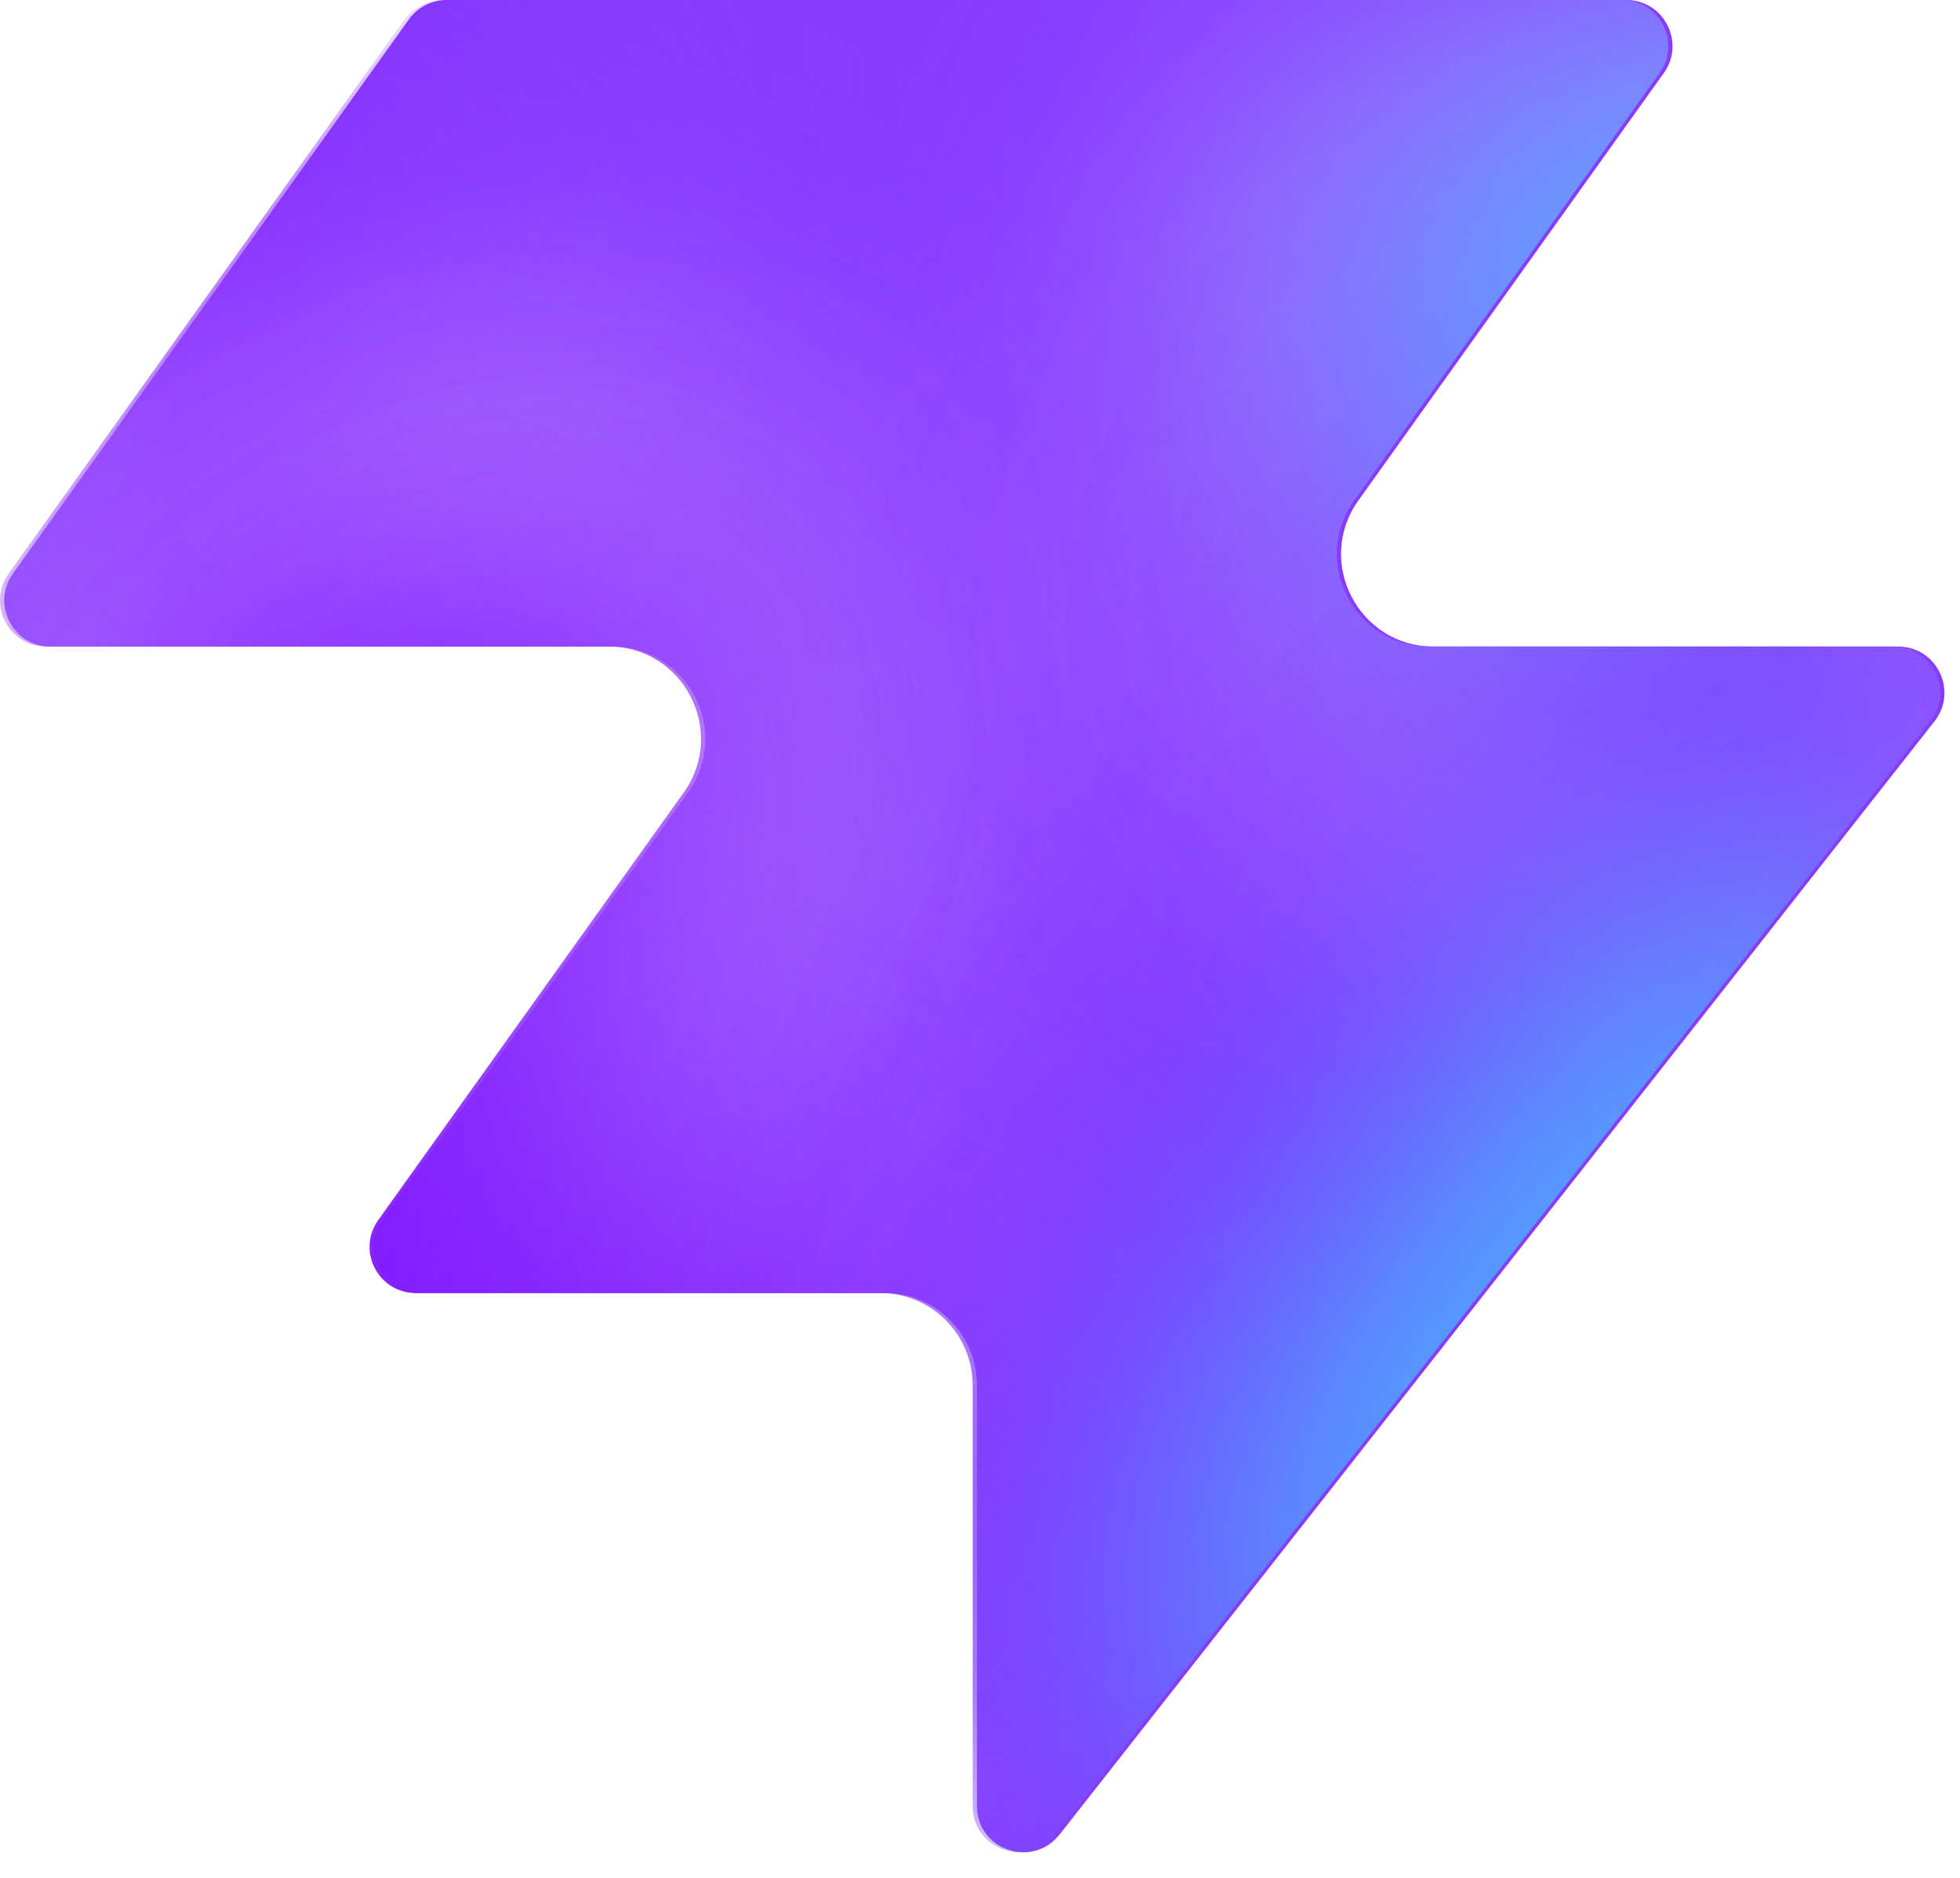
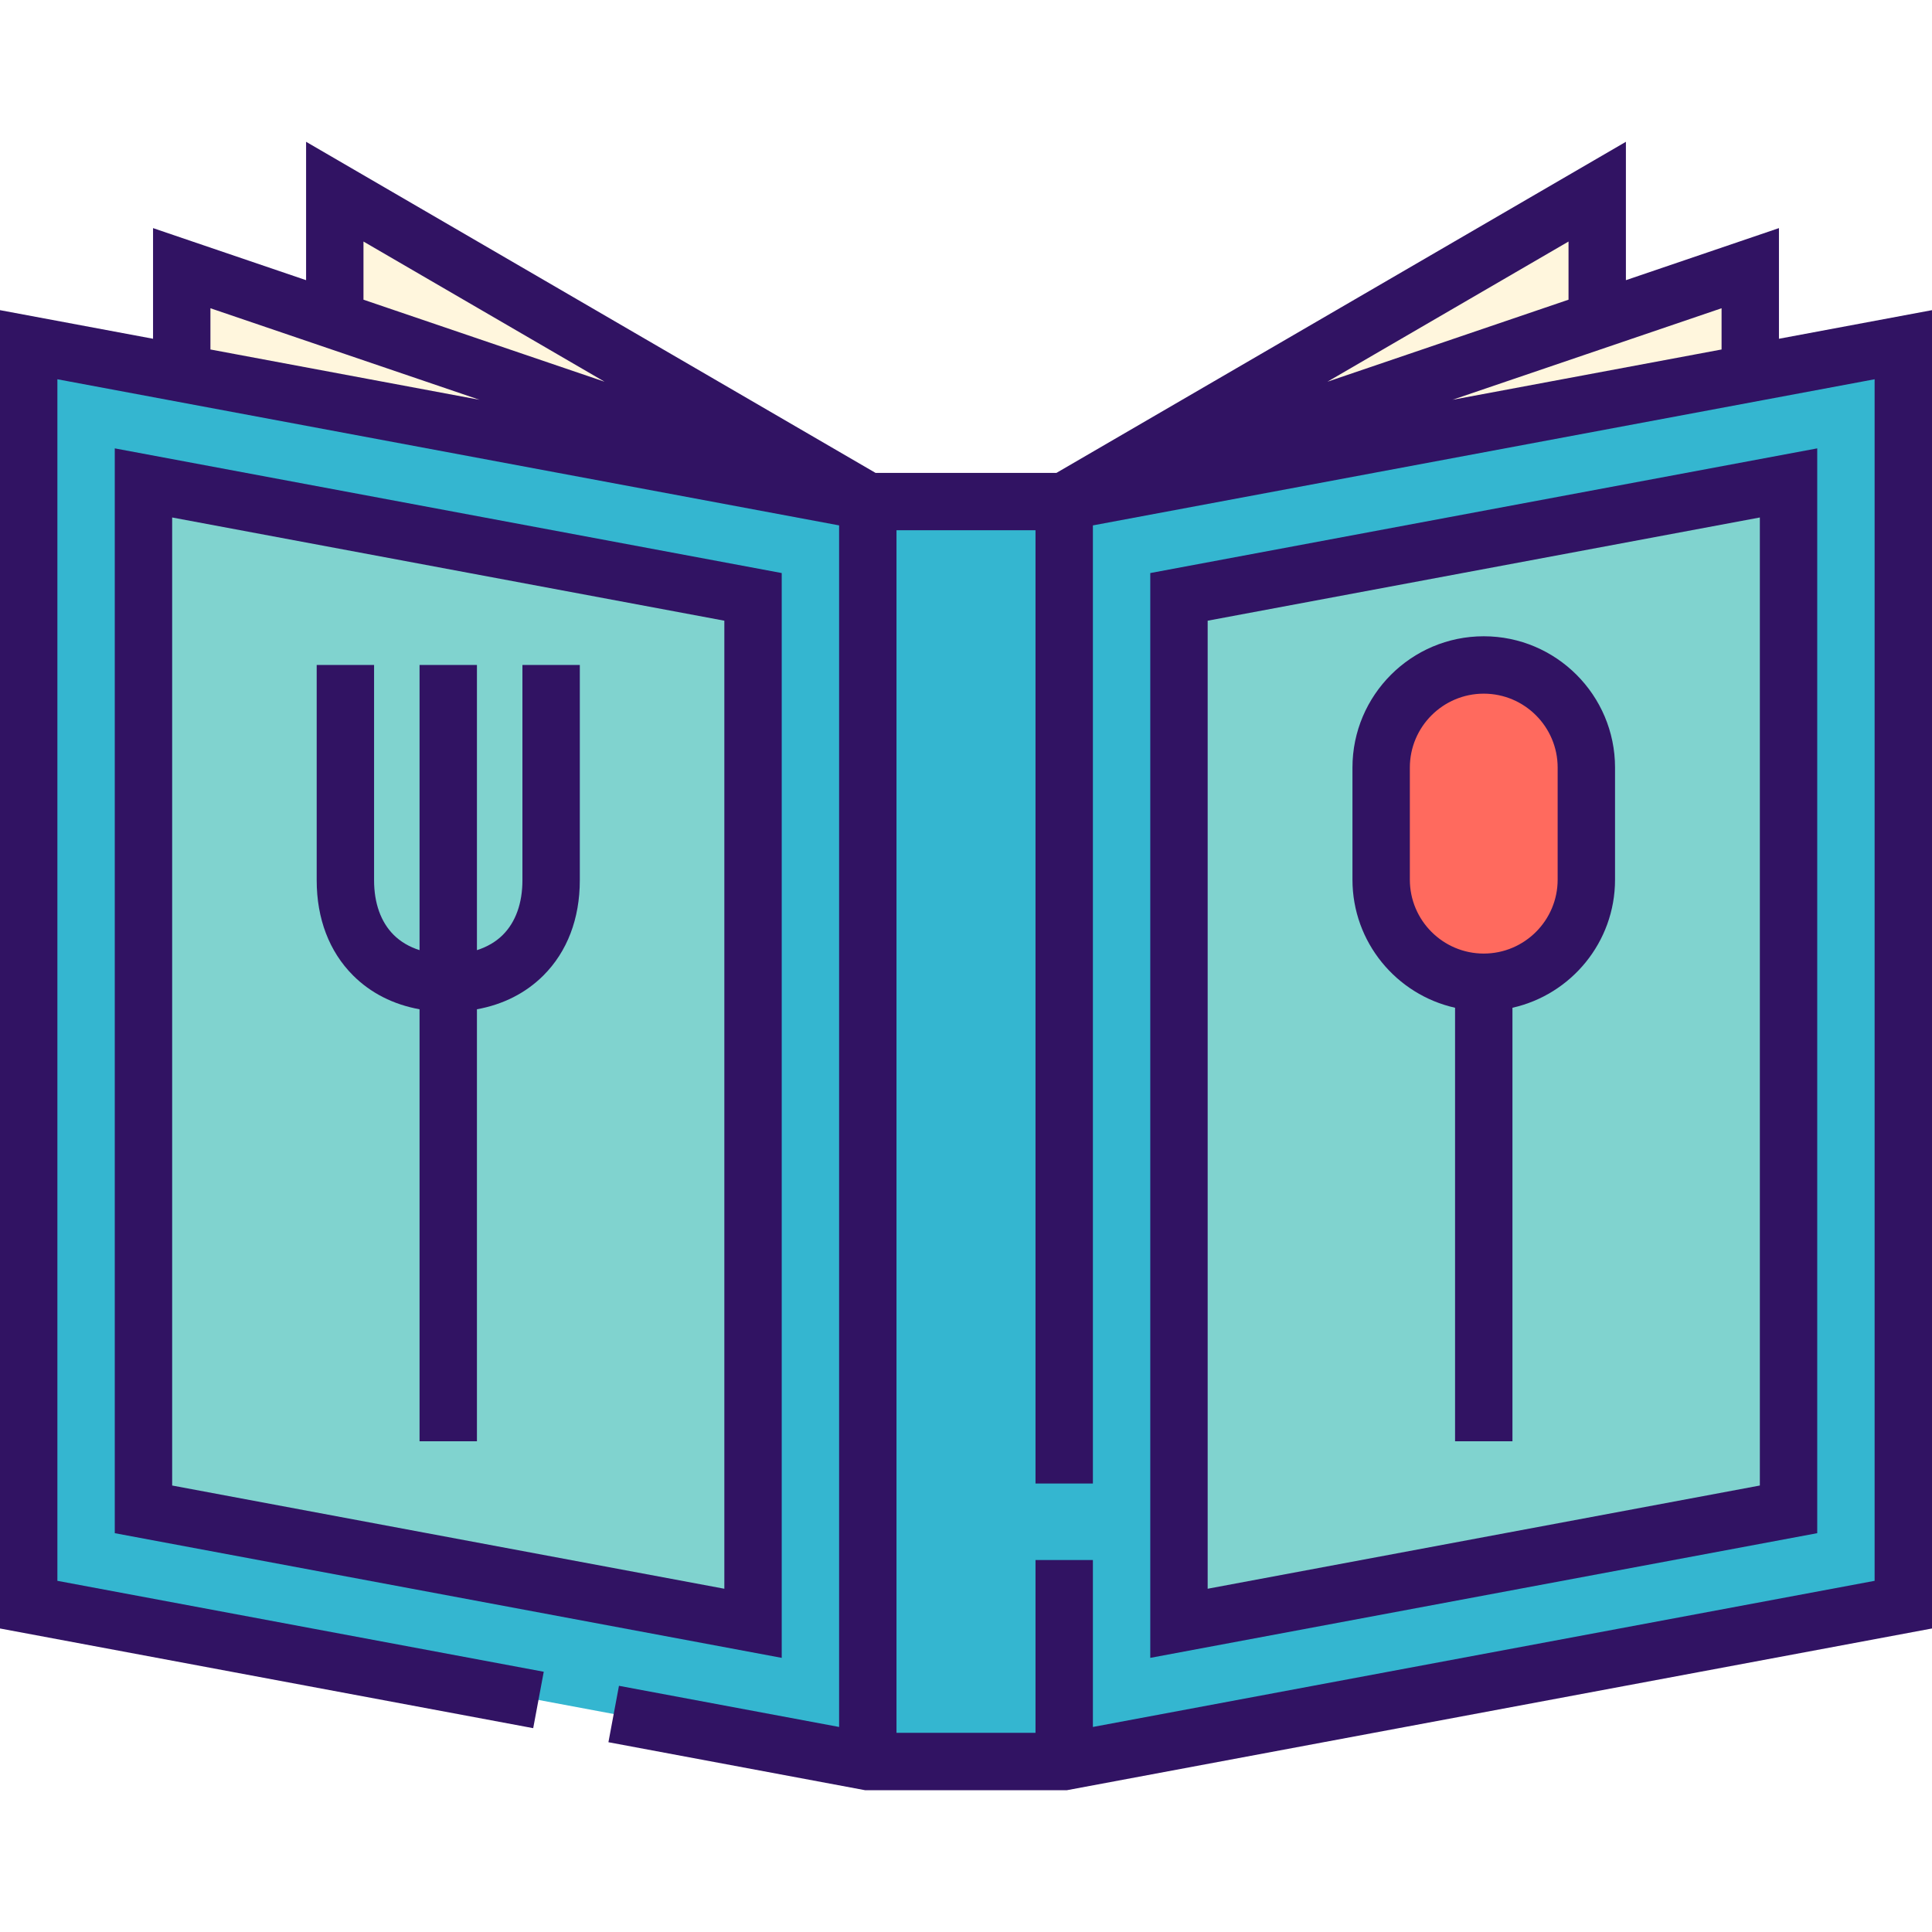
- <svg xmlns="http://www.w3.org/2000/svg" width="48" height="46" fill="none" viewBox="0 0 48 46">
-   <path fill="#863bff" d="M25.946 44.938c-.664.845-2.021.375-2.021-.698V33.937a2.26 2.26 0 0 0-2.262-2.262H10.287c-.92 0-1.456-1.04-.92-1.788l7.48-10.471c1.07-1.497 0-3.578-1.842-3.578H1.237c-.92 0-1.456-1.04-.92-1.788L10.013.474c.214-.297.556-.474.92-.474h28.894c.92 0 1.456 1.04.92 1.788l-7.48 10.471c-1.07 1.498 0 3.579 1.842 3.579h11.377c.943 0 1.473 1.088.89 1.83L25.947 44.94z" style="fill:#863bff;fill:color(display-p3 .525 .23 1);fill-opacity:1" />
-   <mask id="a" width="48" height="46" x="0" y="0" maskUnits="userSpaceOnUse" style="mask-type:alpha">
-     <path fill="#000" d="M25.842 44.938c-.664.844-2.021.375-2.021-.698V33.937a2.26 2.26 0 0 0-2.262-2.262H10.183c-.92 0-1.456-1.04-.92-1.788l7.48-10.471c1.07-1.498 0-3.579-1.842-3.579H1.133c-.92 0-1.456-1.04-.92-1.787L9.91.473c.214-.297.556-.474.92-.474h28.894c.92 0 1.456 1.04.92 1.788l-7.48 10.471c-1.07 1.498 0 3.578 1.842 3.578h11.377c.943 0 1.473 1.088.89 1.832L25.843 44.94z" style="fill:#000;fill-opacity:1" />
-   </mask>
-   <g mask="url(#a)">
-     <g filter="url(#b)">
-       <ellipse cx="5.508" cy="14.704" fill="#ede6ff" rx="5.508" ry="14.704" style="fill:#ede6ff;fill:color(display-p3 .927 .903 1);fill-opacity:1" transform="matrix(.00324 1 1 -.00324 -4.47 31.516)" />
-     </g>
-     <g filter="url(#c)">
-       <ellipse cx="10.399" cy="29.851" fill="#ede6ff" rx="10.399" ry="29.851" style="fill:#ede6ff;fill:color(display-p3 .927 .903 1);fill-opacity:1" transform="matrix(.00324 1 1 -.00324 -39.328 7.883)" />
-     </g>
-     <g filter="url(#d)">
-       <ellipse cx="5.508" cy="30.487" fill="#7e14ff" rx="5.508" ry="30.487" style="fill:#7e14ff;fill:color(display-p3 .492 .077 1);fill-opacity:1" transform="rotate(89.814 -25.913 -14.639)scale(1 -1)" />
-     </g>
-     <g filter="url(#e)">
-       <ellipse cx="5.508" cy="30.599" fill="#7e14ff" rx="5.508" ry="30.599" style="fill:#7e14ff;fill:color(display-p3 .492 .077 1);fill-opacity:1" transform="rotate(89.814 -32.644 -3.334)scale(1 -1)" />
-     </g>
-     <g filter="url(#f)">
-       <ellipse cx="5.508" cy="30.599" fill="#7e14ff" rx="5.508" ry="30.599" style="fill:#7e14ff;fill:color(display-p3 .492 .077 1);fill-opacity:1" transform="matrix(.00324 1 1 -.00324 -34.34 30.47)" />
-     </g>
-     <g filter="url(#g)">
-       <ellipse cx="14.072" cy="22.078" fill="#ede6ff" rx="14.072" ry="22.078" style="fill:#ede6ff;fill:color(display-p3 .927 .903 1);fill-opacity:1" transform="rotate(93.35 24.506 48.493)scale(-1 1)" />
-     </g>
-     <g filter="url(#h)">
-       <ellipse cx="3.47" cy="21.501" fill="#7e14ff" rx="3.47" ry="21.501" style="fill:#7e14ff;fill:color(display-p3 .492 .077 1);fill-opacity:1" transform="rotate(89.009 28.708 47.59)scale(-1 1)" />
-     </g>
-     <g filter="url(#i)">
-       <ellipse cx="3.47" cy="21.501" fill="#7e14ff" rx="3.47" ry="21.501" style="fill:#7e14ff;fill:color(display-p3 .492 .077 1);fill-opacity:1" transform="rotate(89.009 28.708 47.59)scale(-1 1)" />
-     </g>
-     <g filter="url(#j)">
-       <ellipse cx=".387" cy="8.972" fill="#7e14ff" rx="4.407" ry="29.108" style="fill:#7e14ff;fill:color(display-p3 .492 .077 1);fill-opacity:1" transform="rotate(39.51 .387 8.972)" />
-     </g>
-     <g filter="url(#k)">
-       <ellipse cx="47.523" cy="-6.092" fill="#7e14ff" rx="4.407" ry="29.108" style="fill:#7e14ff;fill:color(display-p3 .492 .077 1);fill-opacity:1" transform="rotate(37.892 47.523 -6.092)" />
-     </g>
-     <g filter="url(#l)">
-       <ellipse cx="41.412" cy="6.333" fill="#47bfff" rx="5.971" ry="9.665" style="fill:#47bfff;fill:color(display-p3 .28 .748 1);fill-opacity:1" transform="rotate(37.892 41.412 6.333)" />
-     </g>
-     <g filter="url(#m)">
-       <ellipse cx="-1.879" cy="38.332" fill="#7e14ff" rx="4.407" ry="29.108" style="fill:#7e14ff;fill:color(display-p3 .492 .077 1);fill-opacity:1" transform="rotate(37.892 -1.88 38.332)" />
-     </g>
-     <g filter="url(#n)">
-       <ellipse cx="-1.879" cy="38.332" fill="#7e14ff" rx="4.407" ry="29.108" style="fill:#7e14ff;fill:color(display-p3 .492 .077 1);fill-opacity:1" transform="rotate(37.892 -1.88 38.332)" />
-     </g>
-     <g filter="url(#o)">
-       <ellipse cx="35.651" cy="29.907" fill="#7e14ff" rx="4.407" ry="29.108" style="fill:#7e14ff;fill:color(display-p3 .492 .077 1);fill-opacity:1" transform="rotate(37.892 35.651 29.907)" />
-     </g>
-     <g filter="url(#p)">
-       <ellipse cx="38.418" cy="32.4" fill="#47bfff" rx="5.971" ry="15.297" style="fill:#47bfff;fill:color(display-p3 .28 .748 1);fill-opacity:1" transform="rotate(37.892 38.418 32.4)" />
-     </g>
+ <svg xmlns="http://www.w3.org/2000/svg" height="800px" width="800px" version="1.1" id="Layer_1" viewBox="0 0 512 512" xml:space="preserve">
+   <polygon style="fill:#34B6D0;" points="229.977,466.82 282.023,466.82 504.396,425.25 504.396,91.351 282.023,132.921   229.977,132.921 7.604,91.351 7.604,425.25 " />
+   <g>
+     <polygon style="fill:#FFF6DD;" points="463.838,71.072 282.023,132.921 463.838,98.933  " />
+     <polygon style="fill:#FFF6DD;" points="229.977,132.921 48.162,71.072 48.162,98.933  " />
+     <polygon style="fill:#FFF6DD;" points="423.279,50.792 282.023,132.921 423.279,84.868  " />
+     <polygon style="fill:#FFF6DD;" points="88.721,50.792 229.977,132.921 88.721,84.868  " />
  </g>
-   <defs>
-     <filter id="b" width="60.045" height="41.654" x="-19.77" y="16.149" color-interpolation-filters="sRGB" filterUnits="userSpaceOnUse">
-       <feFlood flood-opacity="0" result="BackgroundImageFix" />
-       <feBlend in="SourceGraphic" in2="BackgroundImageFix" result="shape" />
-       <feGaussianBlur result="effect1_foregroundBlur_2002_17158" stdDeviation="7.659" />
-     </filter>
-     <filter id="c" width="90.34" height="51.437" x="-54.613" y="-7.533" color-interpolation-filters="sRGB" filterUnits="userSpaceOnUse">
-       <feFlood flood-opacity="0" result="BackgroundImageFix" />
-       <feBlend in="SourceGraphic" in2="BackgroundImageFix" result="shape" />
-       <feGaussianBlur result="effect1_foregroundBlur_2002_17158" stdDeviation="7.659" />
-     </filter>
-     <filter id="d" width="79.355" height="29.4" x="-49.64" y="2.03" color-interpolation-filters="sRGB" filterUnits="userSpaceOnUse">
-       <feFlood flood-opacity="0" result="BackgroundImageFix" />
-       <feBlend in="SourceGraphic" in2="BackgroundImageFix" result="shape" />
-       <feGaussianBlur result="effect1_foregroundBlur_2002_17158" stdDeviation="4.596" />
-     </filter>
-     <filter id="e" width="79.579" height="29.4" x="-45.045" y="20.029" color-interpolation-filters="sRGB" filterUnits="userSpaceOnUse">
-       <feFlood flood-opacity="0" result="BackgroundImageFix" />
-       <feBlend in="SourceGraphic" in2="BackgroundImageFix" result="shape" />
-       <feGaussianBlur result="effect1_foregroundBlur_2002_17158" stdDeviation="4.596" />
-     </filter>
-     <filter id="f" width="79.579" height="29.4" x="-43.513" y="21.178" color-interpolation-filters="sRGB" filterUnits="userSpaceOnUse">
-       <feFlood flood-opacity="0" result="BackgroundImageFix" />
-       <feBlend in="SourceGraphic" in2="BackgroundImageFix" result="shape" />
-       <feGaussianBlur result="effect1_foregroundBlur_2002_17158" stdDeviation="4.596" />
-     </filter>
-     <filter id="g" width="74.749" height="58.852" x="15.756" y="-17.901" color-interpolation-filters="sRGB" filterUnits="userSpaceOnUse">
-       <feFlood flood-opacity="0" result="BackgroundImageFix" />
-       <feBlend in="SourceGraphic" in2="BackgroundImageFix" result="shape" />
-       <feGaussianBlur result="effect1_foregroundBlur_2002_17158" stdDeviation="7.659" />
-     </filter>
-     <filter id="h" width="61.377" height="25.362" x="23.548" y="2.284" color-interpolation-filters="sRGB" filterUnits="userSpaceOnUse">
-       <feFlood flood-opacity="0" result="BackgroundImageFix" />
-       <feBlend in="SourceGraphic" in2="BackgroundImageFix" result="shape" />
-       <feGaussianBlur result="effect1_foregroundBlur_2002_17158" stdDeviation="4.596" />
-     </filter>
-     <filter id="i" width="61.377" height="25.362" x="23.548" y="2.284" color-interpolation-filters="sRGB" filterUnits="userSpaceOnUse">
-       <feFlood flood-opacity="0" result="BackgroundImageFix" />
-       <feBlend in="SourceGraphic" in2="BackgroundImageFix" result="shape" />
-       <feGaussianBlur result="effect1_foregroundBlur_2002_17158" stdDeviation="4.596" />
-     </filter>
-     <filter id="j" width="56.045" height="63.649" x="-27.636" y="-22.853" color-interpolation-filters="sRGB" filterUnits="userSpaceOnUse">
-       <feFlood flood-opacity="0" result="BackgroundImageFix" />
-       <feBlend in="SourceGraphic" in2="BackgroundImageFix" result="shape" />
-       <feGaussianBlur result="effect1_foregroundBlur_2002_17158" stdDeviation="4.596" />
-     </filter>
-     <filter id="k" width="54.814" height="64.646" x="20.116" y="-38.415" color-interpolation-filters="sRGB" filterUnits="userSpaceOnUse">
-       <feFlood flood-opacity="0" result="BackgroundImageFix" />
-       <feBlend in="SourceGraphic" in2="BackgroundImageFix" result="shape" />
-       <feGaussianBlur result="effect1_foregroundBlur_2002_17158" stdDeviation="4.596" />
-     </filter>
-     <filter id="l" width="33.541" height="35.313" x="24.641" y="-11.323" color-interpolation-filters="sRGB" filterUnits="userSpaceOnUse">
-       <feFlood flood-opacity="0" result="BackgroundImageFix" />
-       <feBlend in="SourceGraphic" in2="BackgroundImageFix" result="shape" />
-       <feGaussianBlur result="effect1_foregroundBlur_2002_17158" stdDeviation="4.596" />
-     </filter>
-     <filter id="m" width="54.814" height="64.646" x="-29.286" y="6.009" color-interpolation-filters="sRGB" filterUnits="userSpaceOnUse">
-       <feFlood flood-opacity="0" result="BackgroundImageFix" />
-       <feBlend in="SourceGraphic" in2="BackgroundImageFix" result="shape" />
-       <feGaussianBlur result="effect1_foregroundBlur_2002_17158" stdDeviation="4.596" />
-     </filter>
-     <filter id="n" width="54.814" height="64.646" x="-29.286" y="6.009" color-interpolation-filters="sRGB" filterUnits="userSpaceOnUse">
-       <feFlood flood-opacity="0" result="BackgroundImageFix" />
-       <feBlend in="SourceGraphic" in2="BackgroundImageFix" result="shape" />
-       <feGaussianBlur result="effect1_foregroundBlur_2002_17158" stdDeviation="4.596" />
-     </filter>
-     <filter id="o" width="54.814" height="64.646" x="8.244" y="-2.416" color-interpolation-filters="sRGB" filterUnits="userSpaceOnUse">
-       <feFlood flood-opacity="0" result="BackgroundImageFix" />
-       <feBlend in="SourceGraphic" in2="BackgroundImageFix" result="shape" />
-       <feGaussianBlur result="effect1_foregroundBlur_2002_17158" stdDeviation="4.596" />
-     </filter>
-     <filter id="p" width="39.409" height="43.623" x="18.713" y="10.588" color-interpolation-filters="sRGB" filterUnits="userSpaceOnUse">
-       <feFlood flood-opacity="0" result="BackgroundImageFix" />
-       <feBlend in="SourceGraphic" in2="BackgroundImageFix" result="shape" />
-       <feGaussianBlur result="effect1_foregroundBlur_2002_17158" stdDeviation="4.596" />
-     </filter>
-   </defs>
+   <g>
+     <polygon style="fill:#80D3CF;" points="38.02,399.994 38.02,127.98 199.561,158.178 199.561,430.192  " />
+     <polygon style="fill:#80D3CF;" points="473.98,399.994 473.98,127.98 312.439,158.178 312.439,430.192  " />
+   </g>
+   <path style="fill:#FF6A5E;" d="M366.02,203.411c0-15.016,12.171-27.188,27.19-27.188l0,0c15.014,0.001,27.187,12.172,27.189,27.188  l-0.001,29.711c0.001,15.015-12.172,27.188-27.188,27.189l0,0c-15.018-0.001-27.19-12.174-27.19-27.189L366.02,203.411z" />
+   <g>
+     <path style="fill:#311363;" d="M471.441,89.775V60.451l-40.559,13.798V37.576l-150.909,87.742h-47.948L81.117,37.576v36.673   L40.559,60.451v29.324L0,82.194v349.371l141.305,26.416l2.795-14.948L15.208,418.936V100.508l207.165,38.727v318.428l-58.34-10.905   l-2.794,14.948l68.033,12.718h53.455L512,431.564V82.194L471.441,89.775z M456.234,81.69v10.928l-71.315,13.331l45.964-15.636l0,0   L456.234,81.69z M415.675,79.422l-42.5,14.459l-21.394,7.277l63.894-37.149L415.675,79.422L415.675,79.422z M96.325,79.422V64.009   l63.894,37.149l-21.393-7.277L96.325,79.422z M55.766,81.69l25.351,8.624l0,0l45.964,15.636L55.766,92.618   C55.766,92.618,55.766,81.69,55.766,81.69z M496.792,418.936l-207.165,38.726v-44.24h-15.208v45.794h-36.838V140.525h36.838   v252.619h15.208V139.236l207.165-38.727V418.936z" />
+     <path style="fill:#311363;" d="M207.165,151.864L30.416,118.823v287.485l176.749,33.042V151.864z M191.957,421.034L45.624,393.679   V137.137l146.334,27.354V421.034z" />
+     <path style="fill:#311363;" d="M481.584,406.307V118.823l-176.75,33.042V439.35L481.584,406.307z M320.043,164.492l146.334-27.355   v256.542l-146.334,27.354V164.492z" />
+     <path style="fill:#311363;" d="M93.564,258.5c4.674,4.673,10.677,7.709,17.621,8.97v114.478h15.208V267.47   c6.945-1.26,12.95-4.297,17.624-8.97c6.306-6.306,9.64-15.028,9.64-25.227l0.001-57.051H138.45l-0.001,57.051   c0,6.076-1.794,11.081-5.185,14.472c-1.84,1.84-4.168,3.191-6.87,4.058v-75.579h-15.208v75.578   c-2.701-0.868-5.028-2.218-6.867-4.057c-3.392-3.392-5.186-8.396-5.185-14.472v-57.05H83.926v57.05   C83.924,243.471,87.257,252.194,93.564,258.5z" />
+     <path style="fill:#311363;" d="M393.209,168.619c-19.185,0-34.793,15.608-34.793,34.792v29.71c0,16.573,11.651,30.467,27.19,33.945   v114.882h15.208V267.066c15.538-3.48,27.189-17.375,27.188-33.945l0.001-29.713C427.999,184.227,412.39,168.619,393.209,168.619z    M412.794,233.121c0,10.799-8.785,19.584-19.584,19.585c-10.8-0.001-19.586-8.787-19.586-19.585v-29.71   c0-10.799,8.786-19.584,19.585-19.584c10.798,0,19.584,8.786,19.586,19.583L412.794,233.121z" />
+   </g>
</svg>
